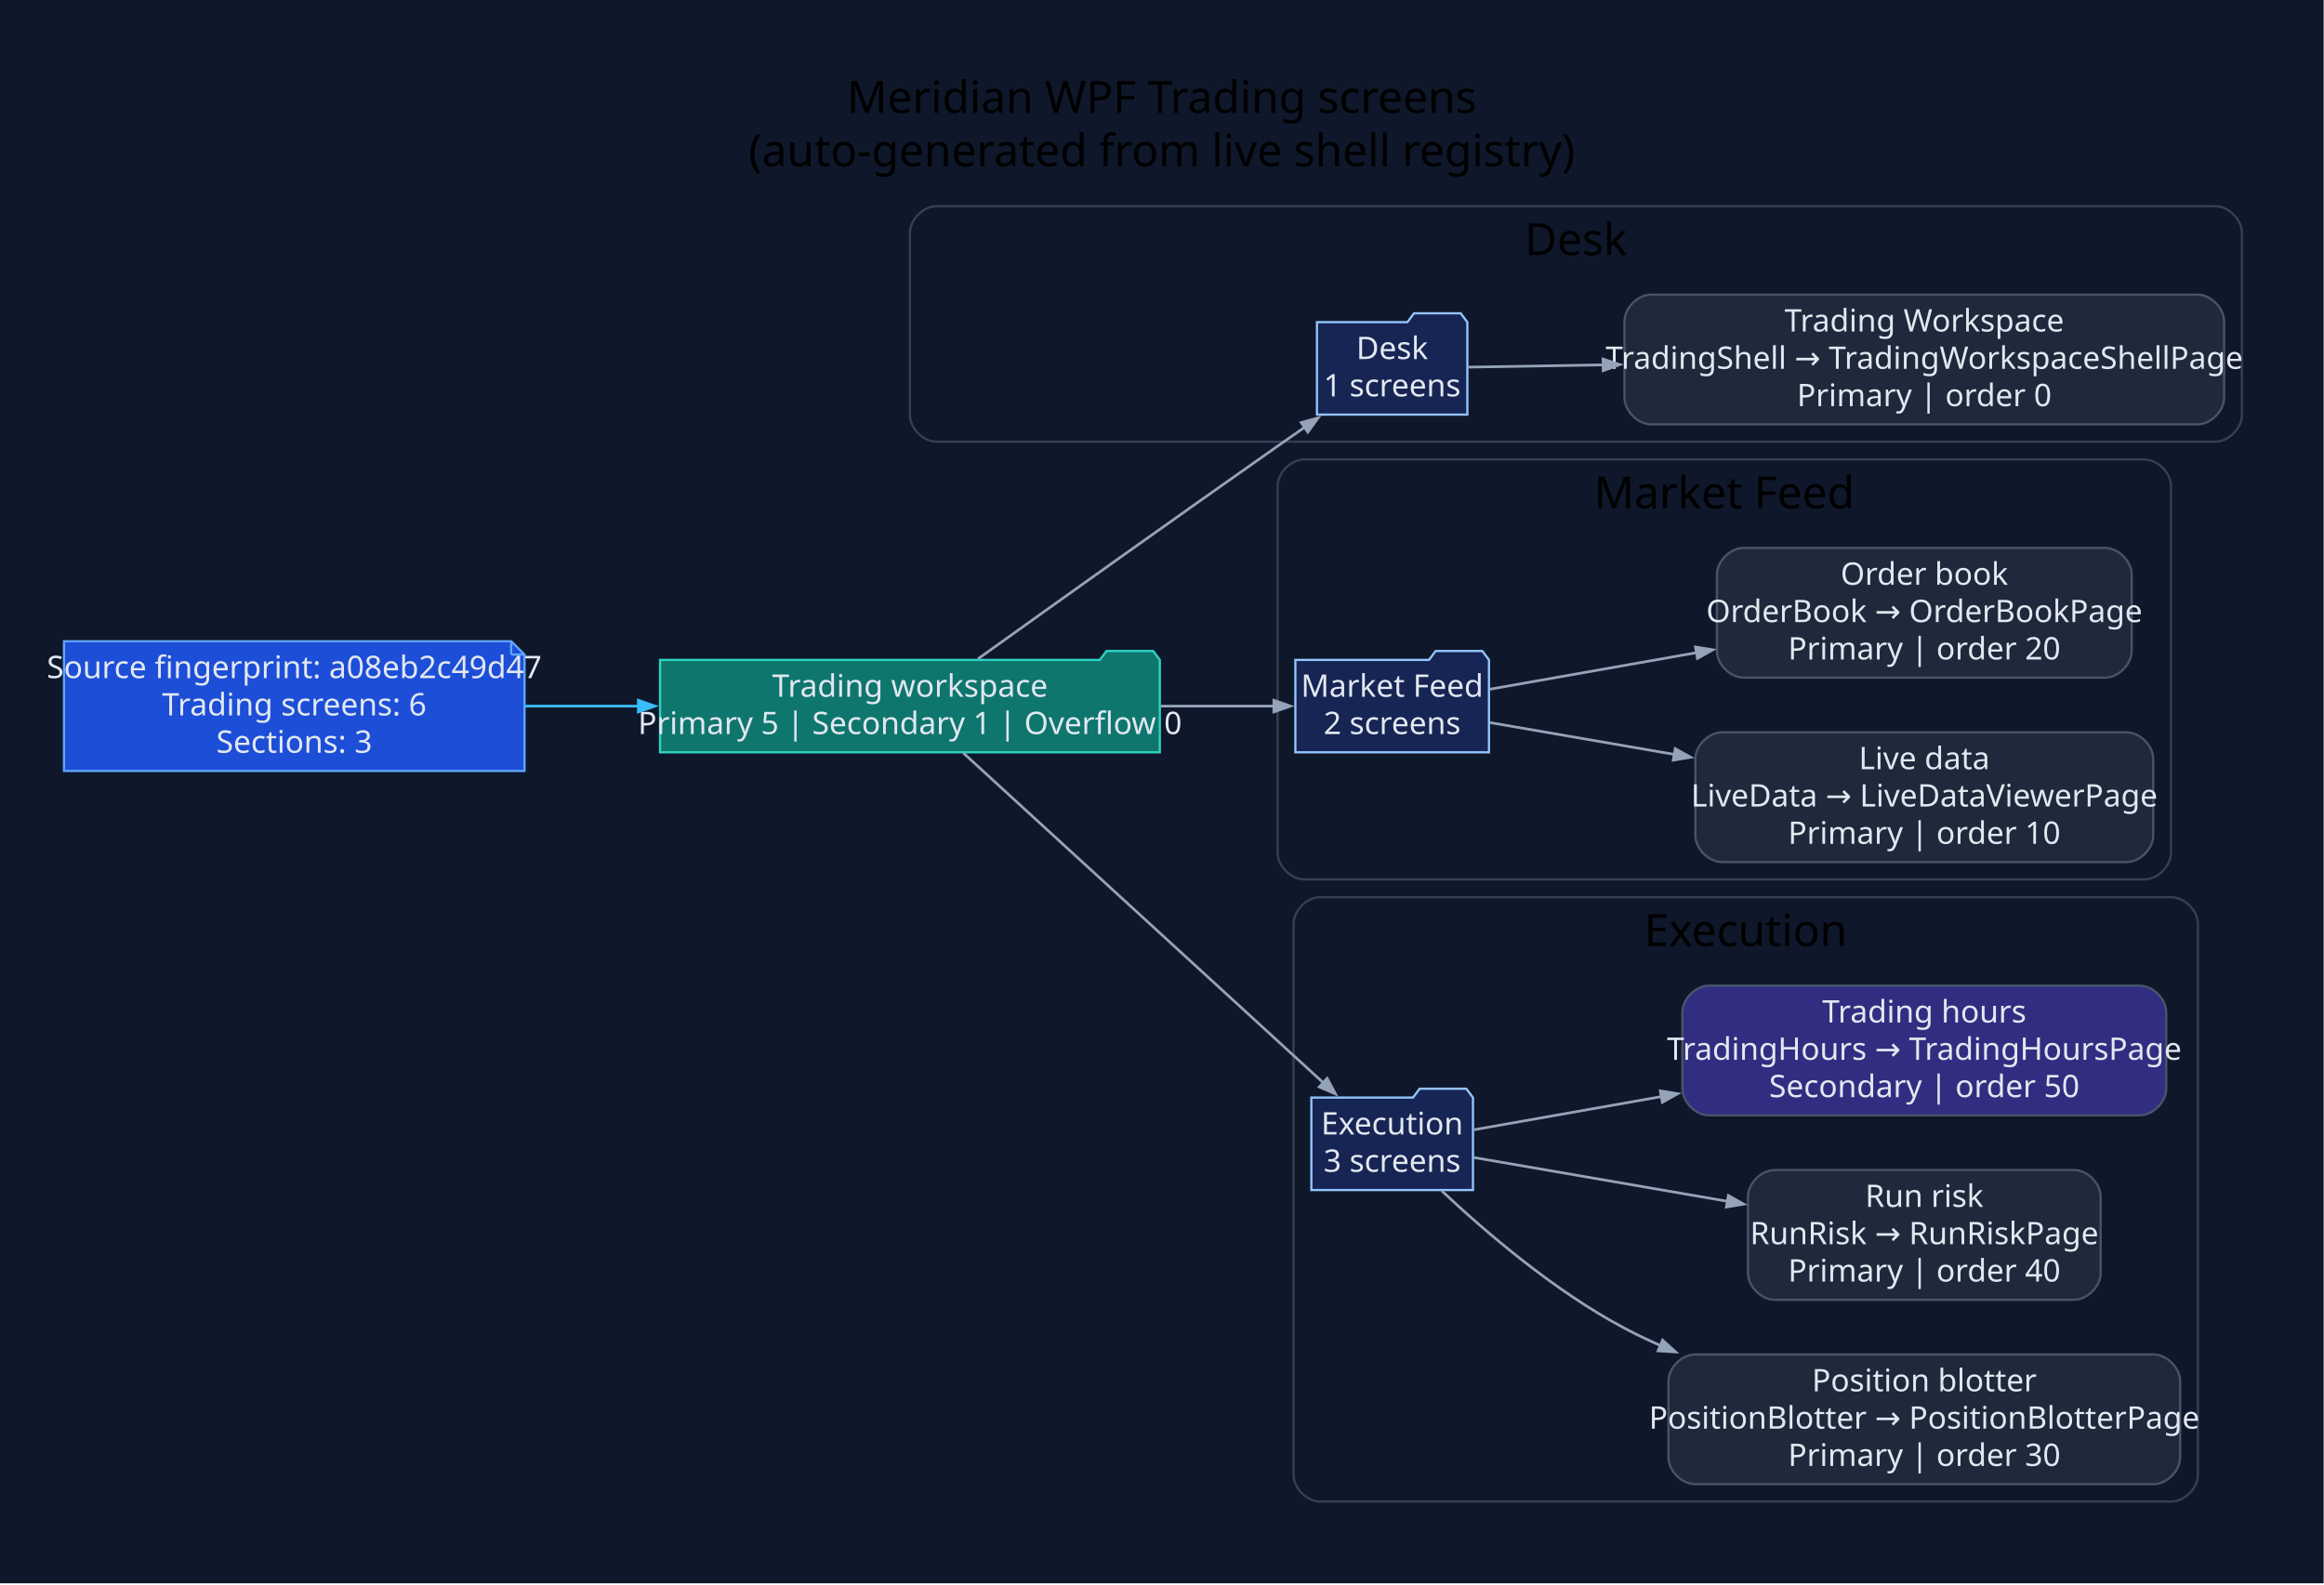
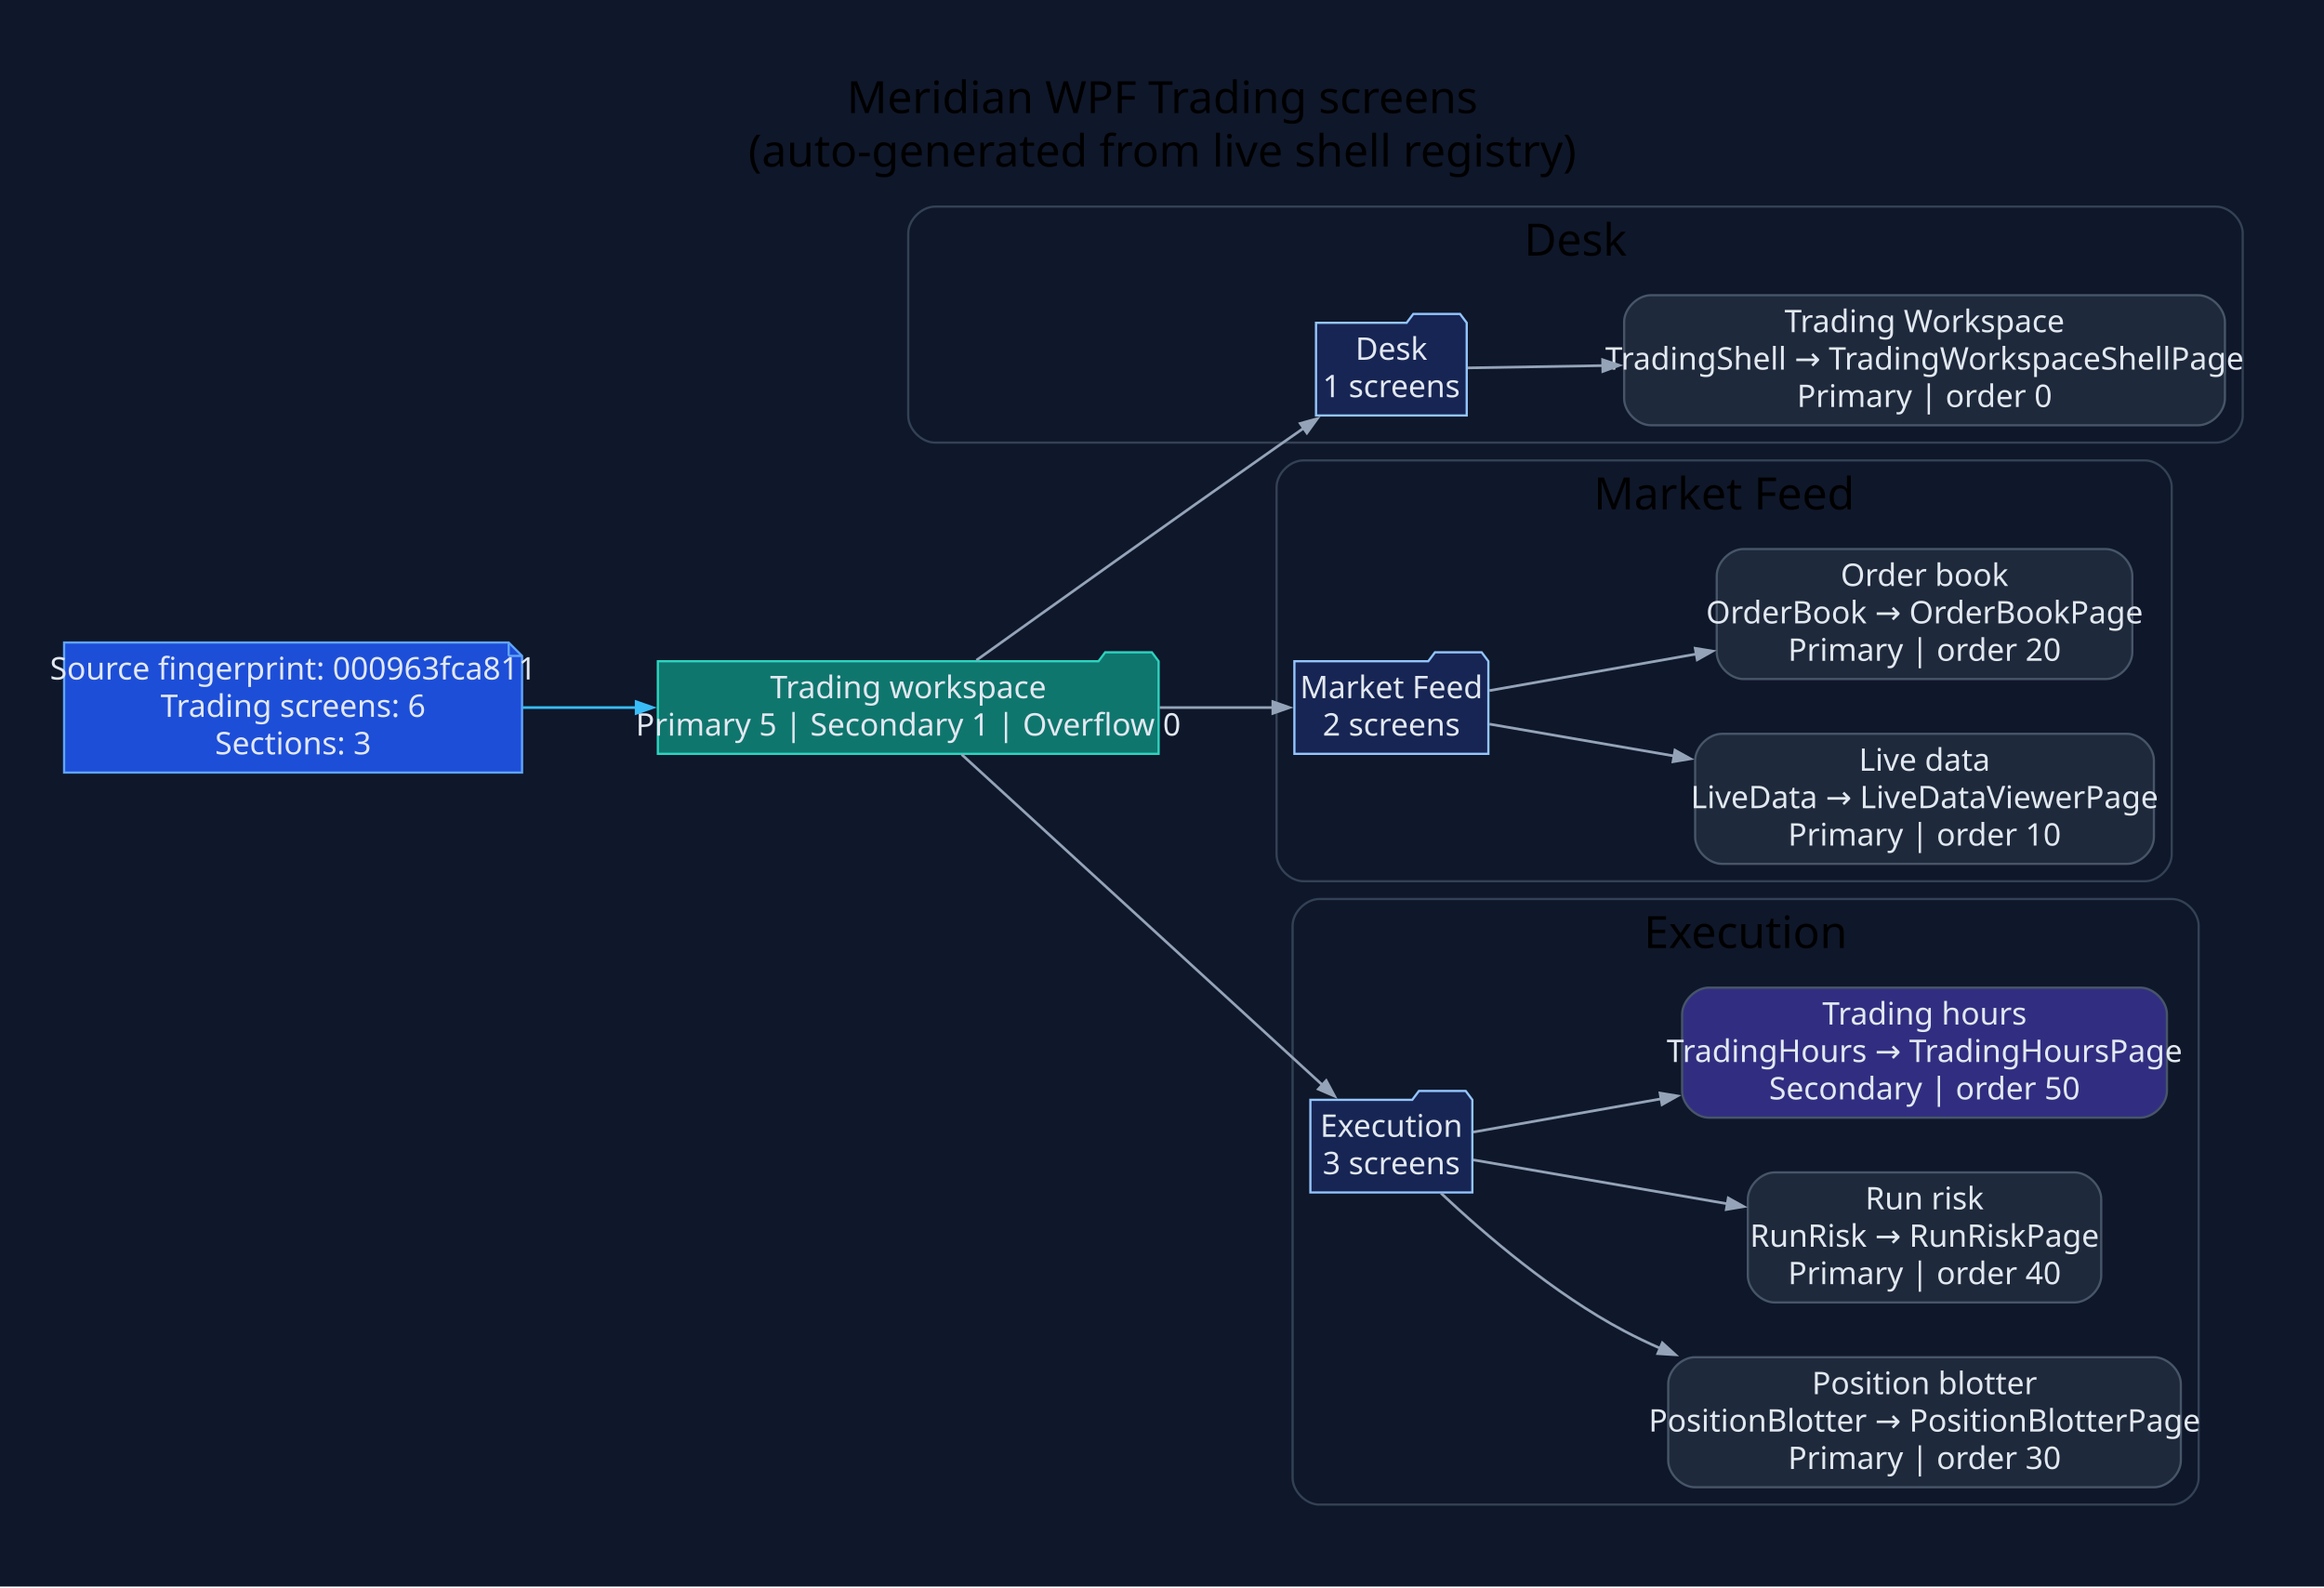
- <svg xmlns="http://www.w3.org/2000/svg" width="1046pt" height="713pt" viewBox="0.00 0.00 1046.00 713.00">
+ <svg xmlns="http://www.w3.org/2000/svg" width="1044pt" height="713pt" viewBox="0.00 0.00 1044.00 713.00">
  <g id="graph0" class="graph" transform="scale(1 1) rotate(0) translate(28.8 683.8)">
-     <polygon fill="#0f172a" stroke="none" points="-28.8,28.8 -28.8,-683.8 1017.04,-683.8 1017.04,28.8 -28.8,28.8" />
-     <text xml:space="preserve" text-anchor="middle" x="494.12" y="-633" font-family="Segoe UI" font-size="20.00">Meridian WPF Trading screens</text>
-     <text xml:space="preserve" text-anchor="middle" x="494.12" y="-609" font-family="Segoe UI" font-size="20.00">(auto-generated from live shell registry)</text>
+     <polygon fill="#0f172a" stroke="none" points="-28.8,28.8 -28.8,-683.8 1015.49,-683.8 1015.49,28.8 -28.8,28.8" />
+     <text xml:space="preserve" text-anchor="middle" x="493.34" y="-633" font-family="Segoe UI" font-size="20.00">Meridian WPF Trading screens</text>
+     <text xml:space="preserve" text-anchor="middle" x="493.34" y="-609" font-family="Segoe UI" font-size="20.00">(auto-generated from live shell registry)</text>
    <g id="clust1" class="cluster">
-       <path fill="#0f172a" stroke="#334155" d="M392.75,-485C392.75,-485 968.24,-485 968.24,-485 974.24,-485 980.24,-491 980.24,-497 980.24,-497 980.24,-579 980.24,-579 980.24,-585 974.24,-591 968.24,-591 968.24,-591 392.75,-591 392.75,-591 386.75,-591 380.75,-585 380.75,-579 380.75,-579 380.75,-497 380.75,-497 380.75,-491 386.75,-485 392.75,-485" />
-       <text xml:space="preserve" text-anchor="middle" x="680.49" y="-569" font-family="Segoe UI" font-size="20.00">Desk</text>
+       <path fill="#0f172a" stroke="#334155" d="M391.2,-485C391.2,-485 966.69,-485 966.69,-485 972.69,-485 978.69,-491 978.69,-497 978.69,-497 978.69,-579 978.69,-579 978.69,-585 972.69,-591 966.69,-591 966.69,-591 391.2,-591 391.2,-591 385.2,-591 379.2,-585 379.2,-579 379.2,-579 379.2,-497 379.2,-497 379.2,-491 385.2,-485 391.2,-485" />
+       <text xml:space="preserve" text-anchor="middle" x="678.94" y="-569" font-family="Segoe UI" font-size="20.00">Desk</text>
    </g>
    <g id="clust2" class="cluster">
-       <path fill="#0f172a" stroke="#334155" d="M558.22,-288C558.22,-288 936.34,-288 936.34,-288 942.34,-288 948.34,-294 948.34,-300 948.34,-300 948.34,-465 948.34,-465 948.34,-471 942.34,-477 936.34,-477 936.34,-477 558.22,-477 558.22,-477 552.22,-477 546.22,-471 546.22,-465 546.22,-465 546.22,-300 546.22,-300 546.22,-294 552.22,-288 558.22,-288" />
-       <text xml:space="preserve" text-anchor="middle" x="747.28" y="-455" font-family="Segoe UI" font-size="20.00">Market Feed</text>
+       <path fill="#0f172a" stroke="#334155" d="M556.67,-288C556.67,-288 934.79,-288 934.79,-288 940.79,-288 946.79,-294 946.79,-300 946.79,-300 946.79,-465 946.79,-465 946.79,-471 940.79,-477 934.79,-477 934.79,-477 556.67,-477 556.67,-477 550.67,-477 544.67,-471 544.67,-465 544.67,-465 544.67,-300 544.67,-300 544.67,-294 550.67,-288 556.67,-288" />
+       <text xml:space="preserve" text-anchor="middle" x="745.73" y="-455" font-family="Segoe UI" font-size="20.00">Market Feed</text>
    </g>
    <g id="clust3" class="cluster">
-       <path fill="#0f172a" stroke="#334155" d="M565.42,-8C565.42,-8 948.44,-8 948.44,-8 954.44,-8 960.44,-14 960.44,-20 960.44,-20 960.44,-268 960.44,-268 960.44,-274 954.44,-280 948.44,-280 948.44,-280 565.42,-280 565.42,-280 559.42,-280 553.42,-274 553.42,-268 553.42,-268 553.42,-20 553.42,-20 553.42,-14 559.42,-8 565.42,-8" />
-       <text xml:space="preserve" text-anchor="middle" x="756.93" y="-258" font-family="Segoe UI" font-size="20.00">Execution</text>
+       <path fill="#0f172a" stroke="#334155" d="M563.86,-8C563.86,-8 946.89,-8 946.89,-8 952.89,-8 958.89,-14 958.89,-20 958.89,-20 958.89,-268 958.89,-268 958.89,-274 952.89,-280 946.89,-280 946.89,-280 563.86,-280 563.86,-280 557.86,-280 551.86,-274 551.86,-268 551.86,-268 551.86,-20 551.86,-20 551.86,-14 557.86,-8 563.86,-8" />
+       <text xml:space="preserve" text-anchor="middle" x="755.38" y="-258" font-family="Segoe UI" font-size="20.00">Execution</text>
    </g>
    <g id="node1" class="node">
-       <polygon fill="#1d4ed8" stroke="#60a5fa" points="201.28,-395.2 0,-395.2 0,-336.8 207.28,-336.8 207.28,-389.2 201.28,-395.2" />
-       <polyline fill="none" stroke="#60a5fa" points="201.28,-395.2 201.28,-389.2" />
-       <polyline fill="none" stroke="#60a5fa" points="207.28,-389.2 201.28,-389.2" />
-       <text xml:space="preserve" text-anchor="middle" x="103.64" y="-378.6" font-family="Segoe UI" font-size="14.00" fill="#e2e8f0">Source fingerprint: a08eb2c49d47</text>
-       <text xml:space="preserve" text-anchor="middle" x="103.64" y="-361.8" font-family="Segoe UI" font-size="14.00" fill="#e2e8f0">Trading screens: 6</text>
-       <text xml:space="preserve" text-anchor="middle" x="103.64" y="-345" font-family="Segoe UI" font-size="14.00" fill="#e2e8f0">Sections: 3</text>
+       <polygon fill="#1d4ed8" stroke="#60a5fa" points="199.72,-395.2 0,-395.2 0,-336.8 205.72,-336.8 205.72,-389.2 199.72,-395.2" />
+       <polyline fill="none" stroke="#60a5fa" points="199.72,-395.2 199.72,-389.2" />
+       <polyline fill="none" stroke="#60a5fa" points="205.72,-389.2 199.72,-389.2" />
+       <text xml:space="preserve" text-anchor="middle" x="102.86" y="-378.6" font-family="Segoe UI" font-size="14.00" fill="#e2e8f0">Source fingerprint: 000963fca811</text>
+       <text xml:space="preserve" text-anchor="middle" x="102.86" y="-361.8" font-family="Segoe UI" font-size="14.00" fill="#e2e8f0">Trading screens: 6</text>
+       <text xml:space="preserve" text-anchor="middle" x="102.86" y="-345" font-family="Segoe UI" font-size="14.00" fill="#e2e8f0">Sections: 3</text>
    </g>
    <g id="node2" class="node">
-       <polygon fill="#0f766e" stroke="#2dd4bf" points="493.22,-386.8 490.22,-390.8 469.22,-390.8 466.22,-386.8 268.28,-386.8 268.28,-345.2 493.22,-345.2 493.22,-386.8" />
-       <text xml:space="preserve" text-anchor="middle" x="380.75" y="-370.2" font-family="Segoe UI" font-size="14.00" fill="#e2e8f0">Trading workspace</text>
-       <text xml:space="preserve" text-anchor="middle" x="380.75" y="-353.4" font-family="Segoe UI" font-size="14.00" fill="#e2e8f0">Primary 5 | Secondary 1 | Overflow 0</text>
+       <polygon fill="#0f766e" stroke="#2dd4bf" points="491.67,-386.8 488.67,-390.8 467.67,-390.8 464.67,-386.8 266.72,-386.8 266.72,-345.2 491.67,-345.2 491.67,-386.8" />
+       <text xml:space="preserve" text-anchor="middle" x="379.2" y="-370.2" font-family="Segoe UI" font-size="14.00" fill="#e2e8f0">Trading workspace</text>
+       <text xml:space="preserve" text-anchor="middle" x="379.2" y="-353.4" font-family="Segoe UI" font-size="14.00" fill="#e2e8f0">Primary 5 | Secondary 1 | Overflow 0</text>
    </g>
    <g id="edge1" class="edge">
-       <path fill="none" stroke="#38bdf8" stroke-width="1.2" d="M207.47,-366C224.24,-366 241.74,-366 258.89,-366" />
-       <polygon fill="#38bdf8" stroke="#38bdf8" stroke-width="1.2" points="258.5,-368.63 266,-366 258.5,-363.38 258.5,-368.63" />
+       <path fill="none" stroke="#38bdf8" stroke-width="1.2" d="M206.01,-366C222.75,-366 240.23,-366 257.36,-366" />
+       <polygon fill="#38bdf8" stroke="#38bdf8" stroke-width="1.2" points="256.97,-368.63 264.47,-366 256.97,-363.38 256.97,-368.63" />
    </g>
    <g id="node3" class="node">
-       <polygon fill="#172554" stroke="#93c5fd" points="631.64,-538.8 628.64,-542.8 607.64,-542.8 604.64,-538.8 563.94,-538.8 563.94,-497.2 631.64,-497.2 631.64,-538.8" />
-       <text xml:space="preserve" text-anchor="middle" x="597.79" y="-522.2" font-family="Segoe UI" font-size="14.00" fill="#e2e8f0">Desk</text>
-       <text xml:space="preserve" text-anchor="middle" x="597.79" y="-505.4" font-family="Segoe UI" font-size="14.00" fill="#e2e8f0">1 screens</text>
+       <polygon fill="#172554" stroke="#93c5fd" points="630.09,-538.8 627.09,-542.8 606.09,-542.8 603.09,-538.8 562.39,-538.8 562.39,-497.2 630.09,-497.2 630.09,-538.8" />
+       <text xml:space="preserve" text-anchor="middle" x="596.24" y="-522.2" font-family="Segoe UI" font-size="14.00" fill="#e2e8f0">Desk</text>
+       <text xml:space="preserve" text-anchor="middle" x="596.24" y="-505.4" font-family="Segoe UI" font-size="14.00" fill="#e2e8f0">1 screens</text>
    </g>
    <g id="edge2" class="edge">
-       <path fill="none" stroke="#94a3b8" stroke-width="1.2" d="M411.38,-387.25C444.25,-410.78 498.89,-449.79 546.22,-483 550.21,-485.8 554.38,-488.71 558.55,-491.61" />
-       <polygon fill="#94a3b8" stroke="#94a3b8" stroke-width="1.2" points="556.85,-493.62 564.5,-495.74 559.84,-489.31 556.85,-493.62" />
+       <path fill="none" stroke="#94a3b8" stroke-width="1.2" d="M409.83,-387.25C442.7,-410.78 497.34,-449.79 544.67,-483 548.66,-485.8 552.83,-488.71 557,-491.61" />
+       <polygon fill="#94a3b8" stroke="#94a3b8" stroke-width="1.2" points="555.29,-493.62 562.95,-495.74 558.29,-489.31 555.29,-493.62" />
    </g>
    <g id="node5" class="node">
-       <polygon fill="#172554" stroke="#93c5fd" points="641.37,-386.8 638.37,-390.8 617.37,-390.8 614.37,-386.8 554.22,-386.8 554.22,-345.2 641.37,-345.2 641.37,-386.8" />
-       <text xml:space="preserve" text-anchor="middle" x="597.79" y="-370.2" font-family="Segoe UI" font-size="14.00" fill="#e2e8f0">Market Feed</text>
-       <text xml:space="preserve" text-anchor="middle" x="597.79" y="-353.4" font-family="Segoe UI" font-size="14.00" fill="#e2e8f0">2 screens</text>
+       <polygon fill="#172554" stroke="#93c5fd" points="639.81,-386.8 636.81,-390.8 615.81,-390.8 612.81,-386.8 552.67,-386.8 552.67,-345.2 639.81,-345.2 639.81,-386.8" />
+       <text xml:space="preserve" text-anchor="middle" x="596.24" y="-370.2" font-family="Segoe UI" font-size="14.00" fill="#e2e8f0">Market Feed</text>
+       <text xml:space="preserve" text-anchor="middle" x="596.24" y="-353.4" font-family="Segoe UI" font-size="14.00" fill="#e2e8f0">2 screens</text>
    </g>
    <g id="edge4" class="edge">
-       <path fill="none" stroke="#94a3b8" stroke-width="1.2" d="M493.68,-366C511.6,-366 529.35,-366 544.94,-366" />
-       <polygon fill="#94a3b8" stroke="#94a3b8" stroke-width="1.2" points="544.54,-368.63 552.04,-366 544.54,-363.38 544.54,-368.63" />
+       <path fill="none" stroke="#94a3b8" stroke-width="1.2" d="M492.13,-366C510.04,-366 527.8,-366 543.39,-366" />
+       <polygon fill="#94a3b8" stroke="#94a3b8" stroke-width="1.2" points="542.99,-368.63 550.49,-366 542.99,-363.38 542.99,-368.63" />
    </g>
    <g id="node8" class="node">
-       <polygon fill="#172554" stroke="#93c5fd" points="634.17,-189.8 631.17,-193.8 610.17,-193.8 607.17,-189.8 561.42,-189.8 561.42,-148.2 634.17,-148.2 634.17,-189.8" />
-       <text xml:space="preserve" text-anchor="middle" x="597.79" y="-173.2" font-family="Segoe UI" font-size="14.00" fill="#e2e8f0">Execution</text>
-       <text xml:space="preserve" text-anchor="middle" x="597.79" y="-156.4" font-family="Segoe UI" font-size="14.00" fill="#e2e8f0">3 screens</text>
+       <polygon fill="#172554" stroke="#93c5fd" points="632.62,-189.8 629.62,-193.8 608.62,-193.8 605.62,-189.8 559.86,-189.8 559.86,-148.2 632.62,-148.2 632.62,-189.8" />
+       <text xml:space="preserve" text-anchor="middle" x="596.24" y="-173.2" font-family="Segoe UI" font-size="14.00" fill="#e2e8f0">Execution</text>
+       <text xml:space="preserve" text-anchor="middle" x="596.24" y="-156.4" font-family="Segoe UI" font-size="14.00" fill="#e2e8f0">3 screens</text>
    </g>
    <g id="edge7" class="edge">
-       <path fill="none" stroke="#94a3b8" stroke-width="1.2" d="M404.76,-344.92C443.95,-309.02 523.59,-236.06 566.98,-196.31" />
-       <polygon fill="#94a3b8" stroke="#94a3b8" stroke-width="1.2" points="568.53,-198.46 572.28,-191.46 564.98,-194.59 568.53,-198.46" />
+       <path fill="none" stroke="#94a3b8" stroke-width="1.2" d="M403.21,-344.92C442.4,-309.02 522.04,-236.06 565.43,-196.31" />
+       <polygon fill="#94a3b8" stroke="#94a3b8" stroke-width="1.2" points="566.97,-198.46 570.73,-191.46 563.43,-194.59 566.97,-198.46" />
    </g>
    <g id="node4" class="node">
-       <path fill="#1e293b" stroke="#475569" d="M960.24,-551.2C960.24,-551.2 714.37,-551.2 714.37,-551.2 708.37,-551.2 702.37,-545.2 702.37,-539.2 702.37,-539.2 702.37,-504.8 702.37,-504.8 702.37,-498.8 708.37,-492.8 714.37,-492.8 714.37,-492.8 960.24,-492.8 960.24,-492.8 966.24,-492.8 972.24,-498.8 972.24,-504.8 972.24,-504.8 972.24,-539.2 972.24,-539.2 972.24,-545.2 966.24,-551.2 960.24,-551.2" />
-       <text xml:space="preserve" text-anchor="middle" x="837.3" y="-534.6" font-family="Segoe UI" font-size="14.00" fill="#e2e8f0">Trading Workspace</text>
-       <text xml:space="preserve" text-anchor="middle" x="837.3" y="-517.8" font-family="Segoe UI" font-size="14.00" fill="#e2e8f0">TradingShell → TradingWorkspaceShellPage</text>
-       <text xml:space="preserve" text-anchor="middle" x="837.3" y="-501" font-family="Segoe UI" font-size="14.00" fill="#e2e8f0">Primary | order 0</text>
+       <path fill="#1e293b" stroke="#475569" d="M958.69,-551.2C958.69,-551.2 712.81,-551.2 712.81,-551.2 706.81,-551.2 700.81,-545.2 700.81,-539.2 700.81,-539.2 700.81,-504.8 700.81,-504.8 700.81,-498.8 706.81,-492.8 712.81,-492.8 712.81,-492.8 958.69,-492.8 958.69,-492.8 964.69,-492.8 970.69,-498.8 970.69,-504.8 970.69,-504.8 970.69,-539.2 970.69,-539.2 970.69,-545.2 964.69,-551.2 958.69,-551.2" />
+       <text xml:space="preserve" text-anchor="middle" x="835.75" y="-534.6" font-family="Segoe UI" font-size="14.00" fill="#e2e8f0">Trading Workspace</text>
+       <text xml:space="preserve" text-anchor="middle" x="835.75" y="-517.8" font-family="Segoe UI" font-size="14.00" fill="#e2e8f0">TradingShell → TradingWorkspaceShellPage</text>
+       <text xml:space="preserve" text-anchor="middle" x="835.75" y="-501" font-family="Segoe UI" font-size="14.00" fill="#e2e8f0">Primary | order 0</text>
    </g>
    <g id="edge3" class="edge">
-       <path fill="none" stroke="#94a3b8" stroke-width="1.2" d="M632.07,-518.56C648.75,-518.84 670.22,-519.2 692.94,-519.59" />
-       <polygon fill="#94a3b8" stroke="#94a3b8" stroke-width="1.2" points="692.69,-522.21 700.23,-519.71 692.78,-516.96 692.69,-522.21" />
+       <path fill="none" stroke="#94a3b8" stroke-width="1.2" d="M630.52,-518.56C647.2,-518.84 668.66,-519.2 691.39,-519.59" />
+       <polygon fill="#94a3b8" stroke="#94a3b8" stroke-width="1.2" points="691.14,-522.21 698.68,-519.71 691.23,-516.96 691.14,-522.21" />
    </g>
    <g id="node6" class="node">
-       <path fill="#1e293b" stroke="#475569" d="M928.34,-354.2C928.34,-354.2 746.26,-354.2 746.26,-354.2 740.26,-354.2 734.26,-348.2 734.26,-342.2 734.26,-342.2 734.26,-307.8 734.26,-307.8 734.26,-301.8 740.26,-295.8 746.26,-295.8 746.26,-295.8 928.34,-295.8 928.34,-295.8 934.34,-295.8 940.34,-301.8 940.34,-307.8 940.34,-307.8 940.34,-342.2 940.34,-342.2 940.34,-348.2 934.34,-354.2 928.34,-354.2" />
-       <text xml:space="preserve" text-anchor="middle" x="837.3" y="-337.6" font-family="Segoe UI" font-size="14.00" fill="#e2e8f0">Live data</text>
-       <text xml:space="preserve" text-anchor="middle" x="837.3" y="-320.8" font-family="Segoe UI" font-size="14.00" fill="#e2e8f0">LiveData → LiveDataViewerPage</text>
-       <text xml:space="preserve" text-anchor="middle" x="837.3" y="-304" font-family="Segoe UI" font-size="14.00" fill="#e2e8f0">Primary | order 10</text>
+       <path fill="#1e293b" stroke="#475569" d="M926.79,-354.2C926.79,-354.2 744.71,-354.2 744.71,-354.2 738.71,-354.2 732.71,-348.2 732.71,-342.2 732.71,-342.2 732.71,-307.8 732.71,-307.8 732.71,-301.8 738.71,-295.8 744.71,-295.8 744.71,-295.8 926.79,-295.8 926.79,-295.8 932.79,-295.8 938.79,-301.8 938.79,-307.8 938.79,-307.8 938.79,-342.2 938.79,-342.2 938.79,-348.2 932.79,-354.2 926.79,-354.2" />
+       <text xml:space="preserve" text-anchor="middle" x="835.75" y="-337.6" font-family="Segoe UI" font-size="14.00" fill="#e2e8f0">Live data</text>
+       <text xml:space="preserve" text-anchor="middle" x="835.75" y="-320.8" font-family="Segoe UI" font-size="14.00" fill="#e2e8f0">LiveData → LiveDataViewerPage</text>
+       <text xml:space="preserve" text-anchor="middle" x="835.75" y="-304" font-family="Segoe UI" font-size="14.00" fill="#e2e8f0">Primary | order 10</text>
    </g>
    <g id="edge5" class="edge">
-       <path fill="none" stroke="#94a3b8" stroke-width="1.2" d="M641.81,-358.58C665.19,-354.54 695.29,-349.34 724.8,-344.25" />
-       <polygon fill="#94a3b8" stroke="#94a3b8" stroke-width="1.2" points="725.19,-346.84 732.14,-342.98 724.3,-341.67 725.19,-346.84" />
+       <path fill="none" stroke="#94a3b8" stroke-width="1.2" d="M640.25,-358.58C663.63,-354.54 693.74,-349.34 723.24,-344.25" />
+       <polygon fill="#94a3b8" stroke="#94a3b8" stroke-width="1.2" points="723.64,-346.84 730.58,-342.98 722.75,-341.67 723.64,-346.84" />
    </g>
    <g id="node7" class="node">
-       <path fill="#1e293b" stroke="#475569" d="M918.65,-437.2C918.65,-437.2 755.96,-437.2 755.96,-437.2 749.96,-437.2 743.96,-431.2 743.96,-425.2 743.96,-425.2 743.96,-390.8 743.96,-390.8 743.96,-384.8 749.96,-378.8 755.96,-378.8 755.96,-378.8 918.65,-378.8 918.65,-378.8 924.65,-378.8 930.65,-384.8 930.65,-390.8 930.65,-390.8 930.65,-425.2 930.65,-425.2 930.65,-431.2 924.65,-437.2 918.65,-437.2" />
-       <text xml:space="preserve" text-anchor="middle" x="837.3" y="-420.6" font-family="Segoe UI" font-size="14.00" fill="#e2e8f0">Order book</text>
-       <text xml:space="preserve" text-anchor="middle" x="837.3" y="-403.8" font-family="Segoe UI" font-size="14.00" fill="#e2e8f0">OrderBook → OrderBookPage</text>
-       <text xml:space="preserve" text-anchor="middle" x="837.3" y="-387" font-family="Segoe UI" font-size="14.00" fill="#e2e8f0">Primary | order 20</text>
+       <path fill="#1e293b" stroke="#475569" d="M917.09,-437.2C917.09,-437.2 754.41,-437.2 754.41,-437.2 748.41,-437.2 742.41,-431.2 742.41,-425.2 742.41,-425.2 742.41,-390.8 742.41,-390.8 742.41,-384.8 748.41,-378.8 754.41,-378.8 754.41,-378.8 917.09,-378.8 917.09,-378.8 923.09,-378.8 929.09,-384.8 929.09,-390.8 929.09,-390.8 929.09,-425.2 929.09,-425.2 929.09,-431.2 923.09,-437.2 917.09,-437.2" />
+       <text xml:space="preserve" text-anchor="middle" x="835.75" y="-420.6" font-family="Segoe UI" font-size="14.00" fill="#e2e8f0">Order book</text>
+       <text xml:space="preserve" text-anchor="middle" x="835.75" y="-403.8" font-family="Segoe UI" font-size="14.00" fill="#e2e8f0">OrderBook → OrderBookPage</text>
+       <text xml:space="preserve" text-anchor="middle" x="835.75" y="-387" font-family="Segoe UI" font-size="14.00" fill="#e2e8f0">Primary | order 20</text>
    </g>
    <g id="edge6" class="edge">
-       <path fill="none" stroke="#94a3b8" stroke-width="1.2" d="M641.81,-373.61C667.83,-378.21 702.19,-384.28 734.78,-390.05" />
-       <polygon fill="#94a3b8" stroke="#94a3b8" stroke-width="1.2" points="734.28,-392.62 742.12,-391.35 735.2,-387.46 734.28,-392.62" />
+       <path fill="none" stroke="#94a3b8" stroke-width="1.2" d="M640.25,-373.61C666.28,-378.21 700.64,-384.28 733.23,-390.05" />
+       <polygon fill="#94a3b8" stroke="#94a3b8" stroke-width="1.2" points="732.73,-392.62 740.57,-391.35 733.64,-387.46 732.73,-392.62" />
    </g>
    <g id="node9" class="node">
-       <path fill="#1e293b" stroke="#475569" d="M940.44,-74.2C940.44,-74.2 734.16,-74.2 734.16,-74.2 728.16,-74.2 722.16,-68.2 722.16,-62.2 722.16,-62.2 722.16,-27.8 722.16,-27.8 722.16,-21.8 728.16,-15.8 734.16,-15.8 734.16,-15.8 940.44,-15.8 940.44,-15.8 946.44,-15.8 952.44,-21.8 952.44,-27.8 952.44,-27.8 952.44,-62.2 952.44,-62.2 952.44,-68.2 946.44,-74.2 940.44,-74.2" />
-       <text xml:space="preserve" text-anchor="middle" x="837.3" y="-57.6" font-family="Segoe UI" font-size="14.00" fill="#e2e8f0">Position blotter</text>
-       <text xml:space="preserve" text-anchor="middle" x="837.3" y="-40.8" font-family="Segoe UI" font-size="14.00" fill="#e2e8f0">PositionBlotter → PositionBlotterPage</text>
-       <text xml:space="preserve" text-anchor="middle" x="837.3" y="-24" font-family="Segoe UI" font-size="14.00" fill="#e2e8f0">Primary | order 30</text>
+       <path fill="#1e293b" stroke="#475569" d="M938.89,-74.2C938.89,-74.2 732.61,-74.2 732.61,-74.2 726.61,-74.2 720.61,-68.2 720.61,-62.2 720.61,-62.2 720.61,-27.8 720.61,-27.8 720.61,-21.8 726.61,-15.8 732.61,-15.8 732.61,-15.8 938.89,-15.8 938.89,-15.8 944.89,-15.8 950.89,-21.8 950.89,-27.8 950.89,-27.8 950.89,-62.2 950.89,-62.2 950.89,-68.2 944.89,-74.2 938.89,-74.2" />
+       <text xml:space="preserve" text-anchor="middle" x="835.75" y="-57.6" font-family="Segoe UI" font-size="14.00" fill="#e2e8f0">Position blotter</text>
+       <text xml:space="preserve" text-anchor="middle" x="835.75" y="-40.8" font-family="Segoe UI" font-size="14.00" fill="#e2e8f0">PositionBlotter → PositionBlotterPage</text>
+       <text xml:space="preserve" text-anchor="middle" x="835.75" y="-24" font-family="Segoe UI" font-size="14.00" fill="#e2e8f0">Primary | order 30</text>
    </g>
    <g id="edge8" class="edge">
-       <path fill="none" stroke="#94a3b8" stroke-width="1.2" d="M620.08,-147.87C639.89,-129.25 670.99,-102.59 702.37,-86 707.64,-83.21 713.13,-80.58 718.75,-78.11" />
-       <polygon fill="#94a3b8" stroke="#94a3b8" stroke-width="1.2" points="719.51,-80.64 725.39,-75.3 717.46,-75.8 719.51,-80.64" />
+       <path fill="none" stroke="#94a3b8" stroke-width="1.2" d="M618.53,-147.87C638.33,-129.25 669.44,-102.59 700.81,-86 706.09,-83.21 711.58,-80.58 717.2,-78.11" />
+       <polygon fill="#94a3b8" stroke="#94a3b8" stroke-width="1.2" points="717.96,-80.64 723.84,-75.3 715.91,-75.8 717.96,-80.64" />
    </g>
    <g id="node10" class="node">
-       <path fill="#1e293b" stroke="#475569" d="M904.67,-157.2C904.67,-157.2 769.93,-157.2 769.93,-157.2 763.93,-157.2 757.93,-151.2 757.93,-145.2 757.93,-145.2 757.93,-110.8 757.93,-110.8 757.93,-104.8 763.93,-98.8 769.93,-98.8 769.93,-98.8 904.67,-98.8 904.67,-98.8 910.67,-98.8 916.67,-104.8 916.67,-110.8 916.67,-110.8 916.67,-145.2 916.67,-145.2 916.67,-151.2 910.67,-157.2 904.67,-157.2" />
-       <text xml:space="preserve" text-anchor="middle" x="837.3" y="-140.6" font-family="Segoe UI" font-size="14.00" fill="#e2e8f0">Run risk</text>
-       <text xml:space="preserve" text-anchor="middle" x="837.3" y="-123.8" font-family="Segoe UI" font-size="14.00" fill="#e2e8f0">RunRisk → RunRiskPage</text>
-       <text xml:space="preserve" text-anchor="middle" x="837.3" y="-107" font-family="Segoe UI" font-size="14.00" fill="#e2e8f0">Primary | order 40</text>
+       <path fill="#1e293b" stroke="#475569" d="M903.12,-157.2C903.12,-157.2 768.38,-157.2 768.38,-157.2 762.38,-157.2 756.38,-151.2 756.38,-145.2 756.38,-145.2 756.38,-110.8 756.38,-110.8 756.38,-104.8 762.38,-98.8 768.38,-98.8 768.38,-98.8 903.12,-98.8 903.12,-98.8 909.12,-98.8 915.12,-104.8 915.12,-110.8 915.12,-110.8 915.12,-145.2 915.12,-145.2 915.12,-151.2 909.12,-157.2 903.12,-157.2" />
+       <text xml:space="preserve" text-anchor="middle" x="835.75" y="-140.6" font-family="Segoe UI" font-size="14.00" fill="#e2e8f0">Run risk</text>
+       <text xml:space="preserve" text-anchor="middle" x="835.75" y="-123.8" font-family="Segoe UI" font-size="14.00" fill="#e2e8f0">RunRisk → RunRiskPage</text>
+       <text xml:space="preserve" text-anchor="middle" x="835.75" y="-107" font-family="Segoe UI" font-size="14.00" fill="#e2e8f0">Primary | order 40</text>
    </g>
    <g id="edge9" class="edge">
-       <path fill="none" stroke="#94a3b8" stroke-width="1.2" d="M634.61,-162.82C664.85,-157.6 709.42,-149.9 748.98,-143.07" />
-       <polygon fill="#94a3b8" stroke="#94a3b8" stroke-width="1.2" points="749.12,-145.71 756.07,-141.85 748.23,-140.54 749.12,-145.71" />
+       <path fill="none" stroke="#94a3b8" stroke-width="1.2" d="M633.06,-162.82C663.3,-157.6 707.87,-149.9 747.43,-143.07" />
+       <polygon fill="#94a3b8" stroke="#94a3b8" stroke-width="1.2" points="747.57,-145.71 754.52,-141.85 746.68,-140.54 747.57,-145.71" />
    </g>
    <g id="node11" class="node">
-       <path fill="#312e81" stroke="#475569" d="M934.2,-240.2C934.2,-240.2 740.41,-240.2 740.41,-240.2 734.41,-240.2 728.41,-234.2 728.41,-228.2 728.41,-228.2 728.41,-193.8 728.41,-193.8 728.41,-187.8 734.41,-181.8 740.41,-181.8 740.41,-181.8 934.2,-181.8 934.2,-181.8 940.2,-181.8 946.2,-187.8 946.2,-193.8 946.2,-193.8 946.2,-228.2 946.2,-228.2 946.2,-234.2 940.2,-240.2 934.2,-240.2" />
-       <text xml:space="preserve" text-anchor="middle" x="837.3" y="-223.6" font-family="Segoe UI" font-size="14.00" fill="#e2e8f0">Trading hours</text>
-       <text xml:space="preserve" text-anchor="middle" x="837.3" y="-206.8" font-family="Segoe UI" font-size="14.00" fill="#e2e8f0">TradingHours → TradingHoursPage</text>
-       <text xml:space="preserve" text-anchor="middle" x="837.3" y="-190" font-family="Segoe UI" font-size="14.00" fill="#e2e8f0">Secondary | order 50</text>
+       <path fill="#312e81" stroke="#475569" d="M932.65,-240.2C932.65,-240.2 738.85,-240.2 738.85,-240.2 732.85,-240.2 726.85,-234.2 726.85,-228.2 726.85,-228.2 726.85,-193.8 726.85,-193.8 726.85,-187.8 732.85,-181.8 738.85,-181.8 738.85,-181.8 932.65,-181.8 932.65,-181.8 938.65,-181.8 944.65,-187.8 944.65,-193.8 944.65,-193.8 944.65,-228.2 944.65,-228.2 944.65,-234.2 938.65,-240.2 932.65,-240.2" />
+       <text xml:space="preserve" text-anchor="middle" x="835.75" y="-223.6" font-family="Segoe UI" font-size="14.00" fill="#e2e8f0">Trading hours</text>
+       <text xml:space="preserve" text-anchor="middle" x="835.75" y="-206.8" font-family="Segoe UI" font-size="14.00" fill="#e2e8f0">TradingHours → TradingHoursPage</text>
+       <text xml:space="preserve" text-anchor="middle" x="835.75" y="-190" font-family="Segoe UI" font-size="14.00" fill="#e2e8f0">Secondary | order 50</text>
    </g>
    <g id="edge10" class="edge">
-       <path fill="none" stroke="#94a3b8" stroke-width="1.2" d="M634.61,-175.33C657.37,-179.36 688.26,-184.82 719.01,-190.26" />
-       <polygon fill="#94a3b8" stroke="#94a3b8" stroke-width="1.2" points="718.48,-192.83 726.32,-191.55 719.39,-187.66 718.48,-192.83" />
+       <path fill="none" stroke="#94a3b8" stroke-width="1.2" d="M633.06,-175.33C655.82,-179.36 686.71,-184.82 717.46,-190.26" />
+       <polygon fill="#94a3b8" stroke="#94a3b8" stroke-width="1.2" points="716.92,-192.83 724.77,-191.55 717.84,-187.66 716.92,-192.83" />
    </g>
  </g>
</svg>
